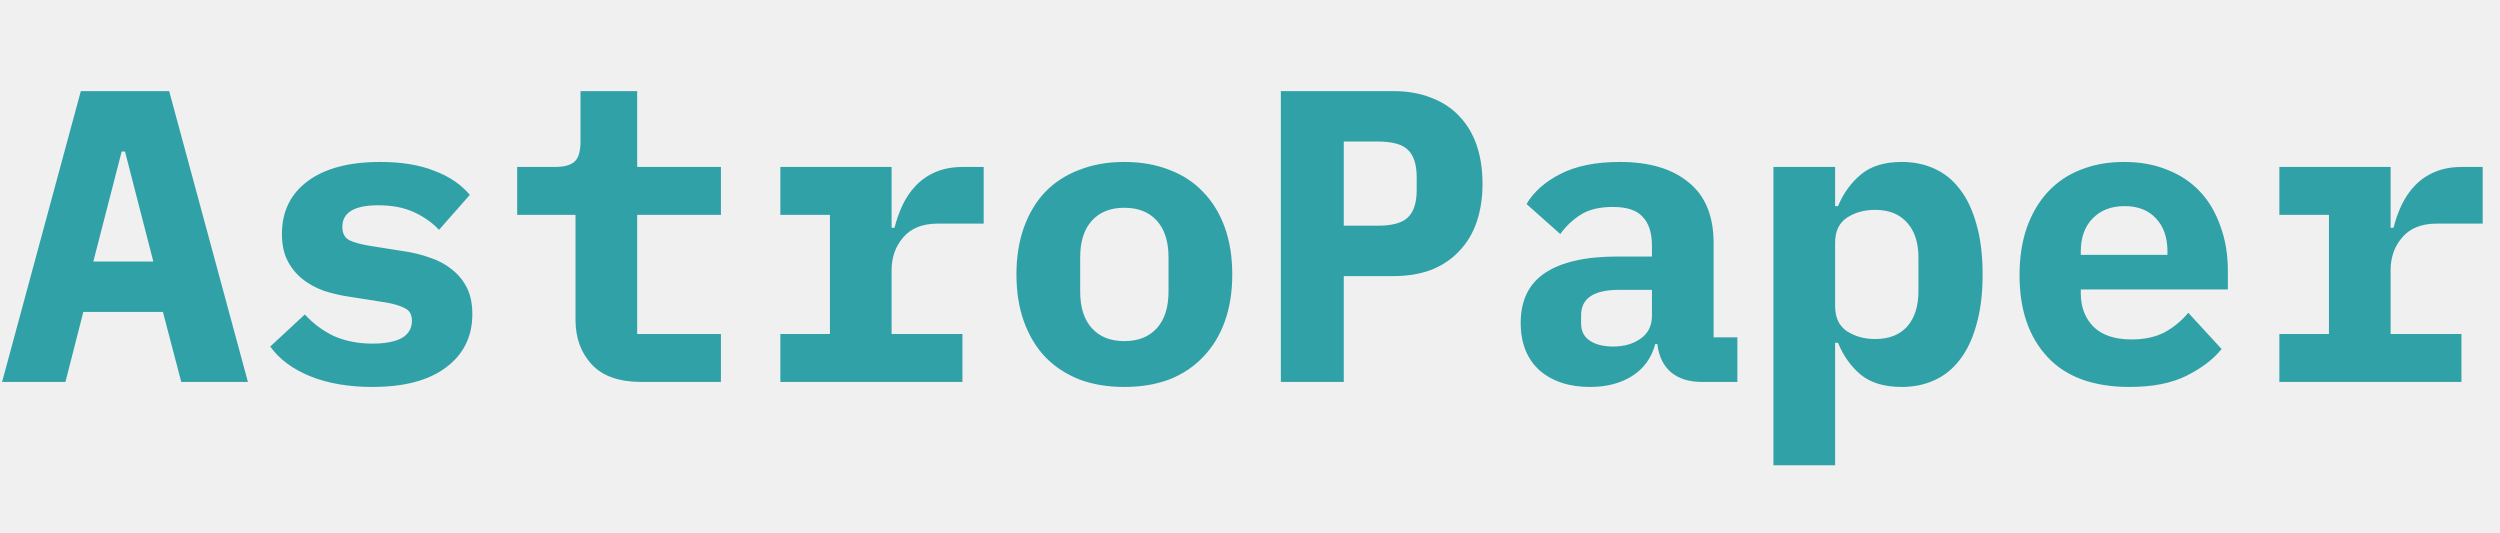
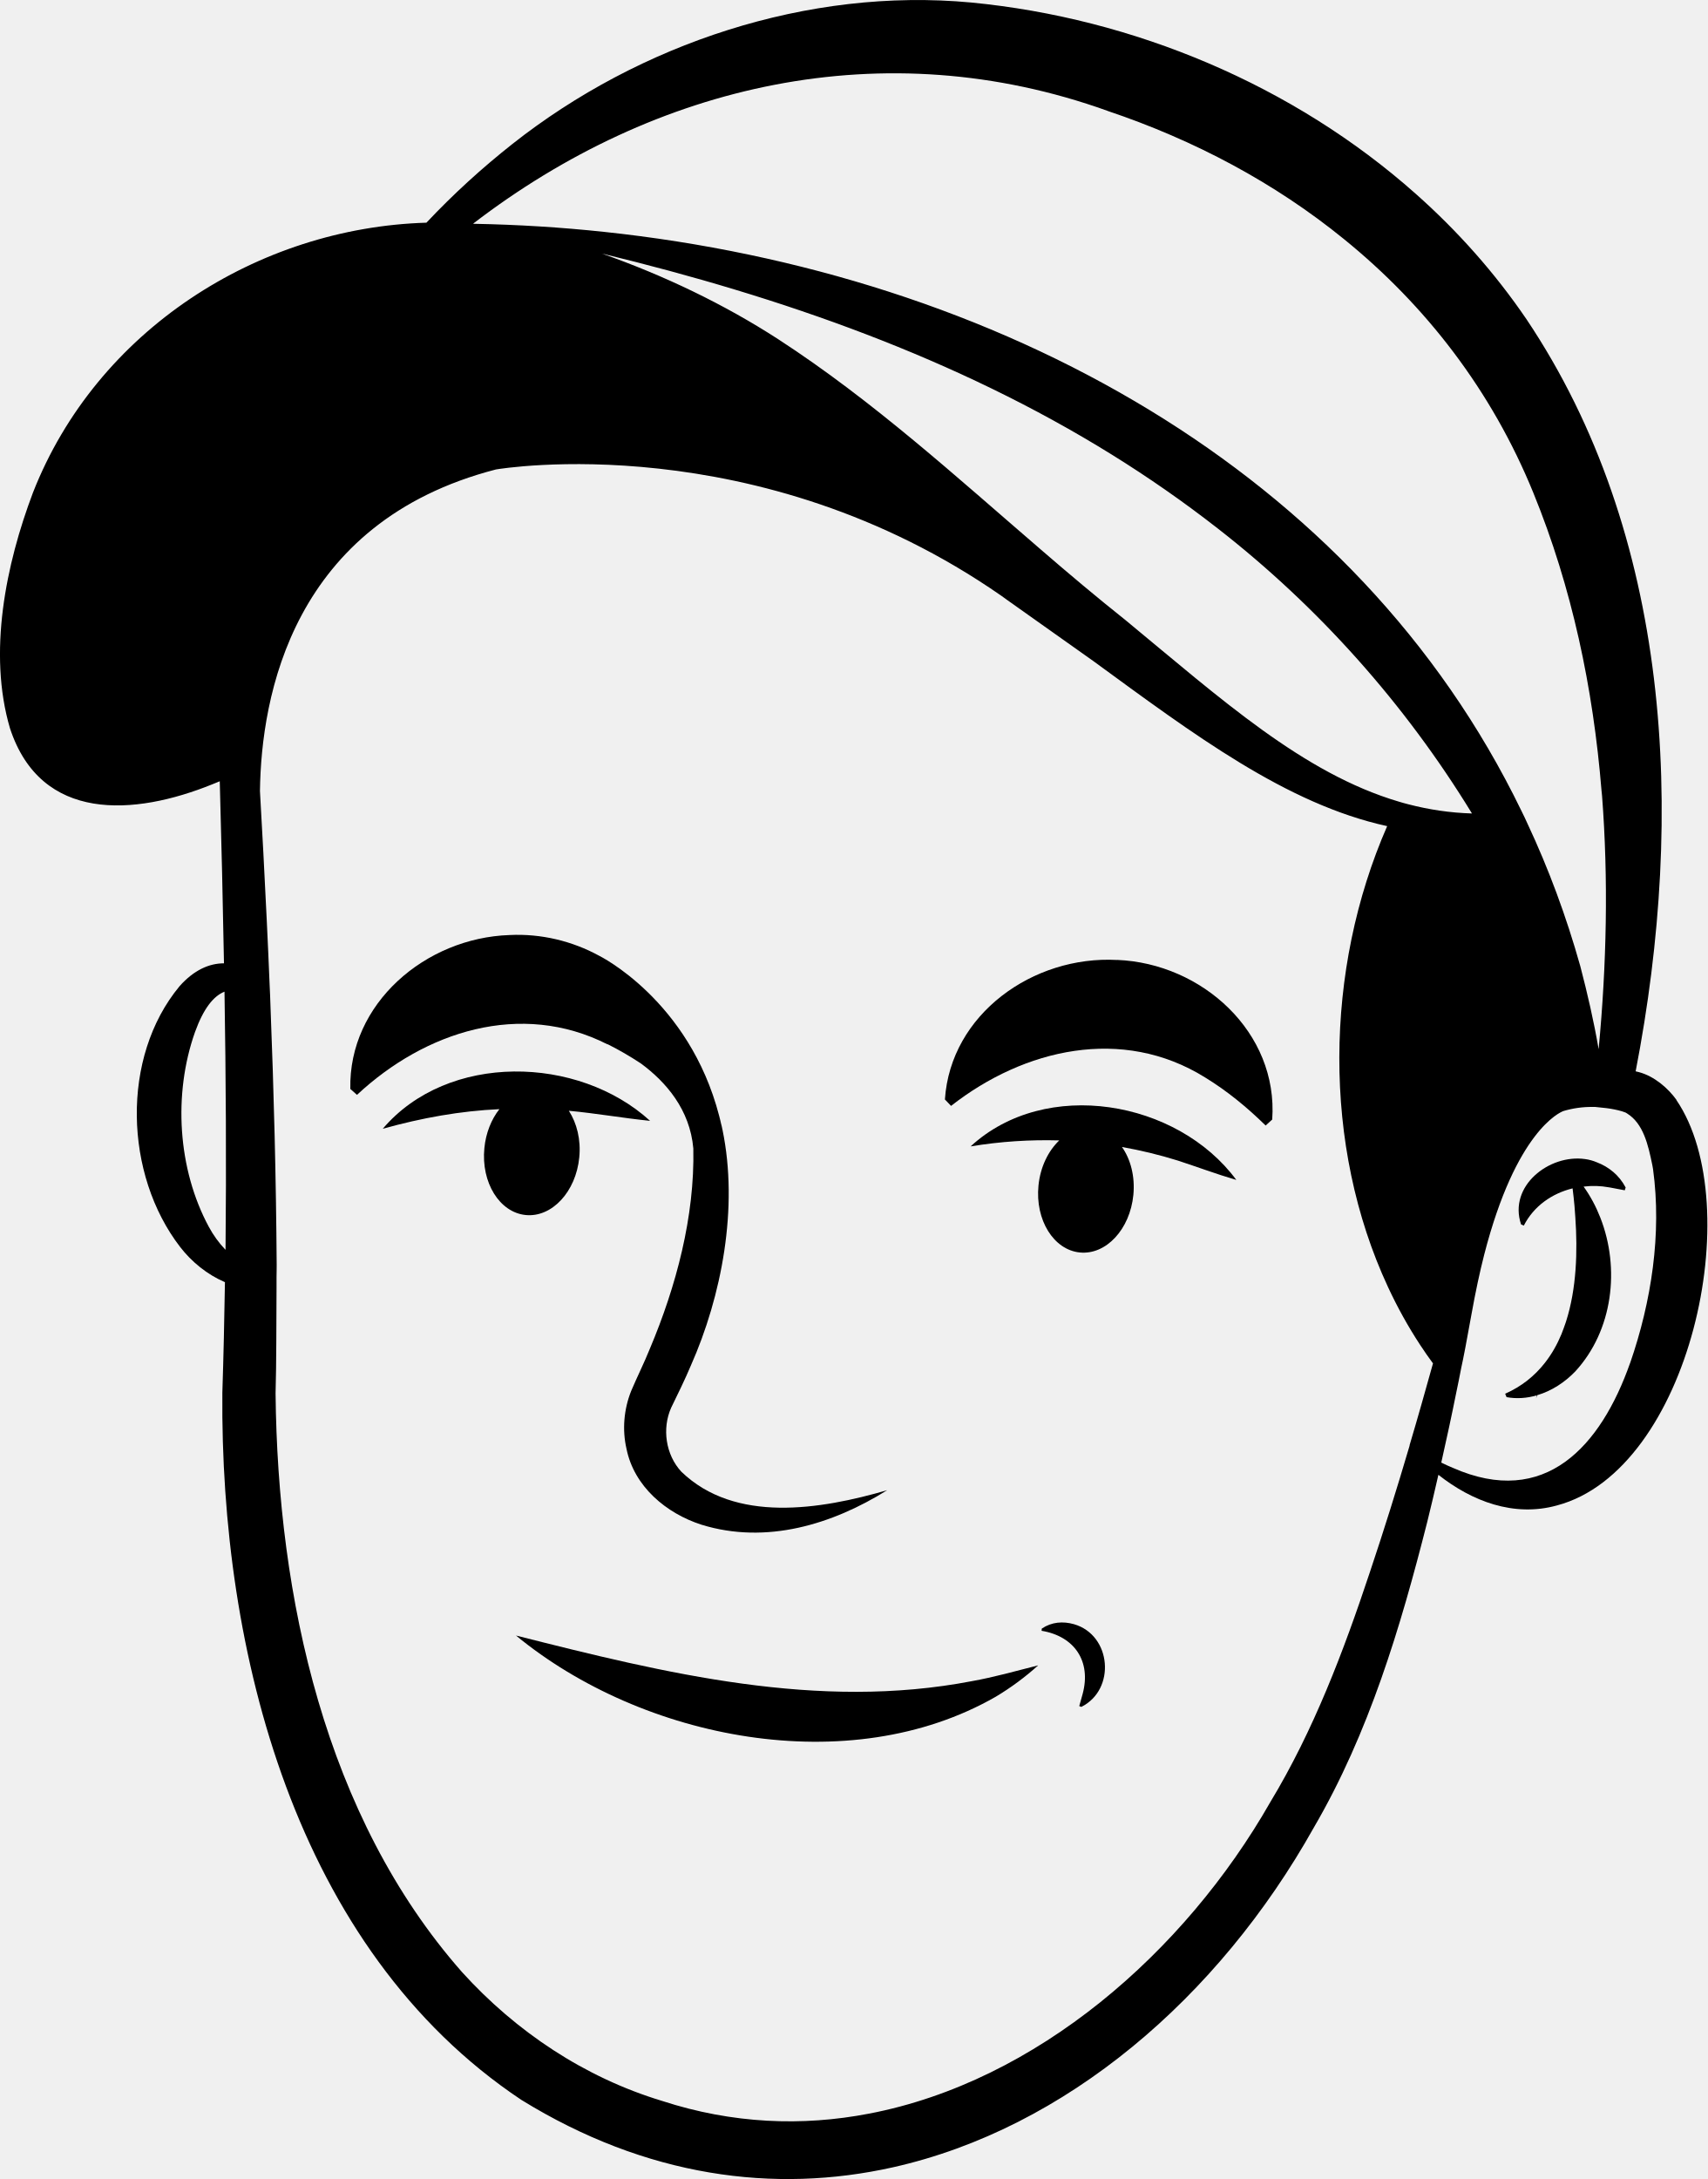
- <svg xmlns="http://www.w3.org/2000/svg" width="216" height="46" viewBox="0 0 216 46" fill="none">
-   <g clip-path="url(#clip0_1954_681)">
-     <path d="M15.66 33L14.076 26.952H7.2L5.652 33H0.18L6.984 7.872H14.616L21.42 33H15.66ZM10.8 13.092H10.512L8.064 22.596H13.248L10.8 13.092ZM32.17 33.432C30.106 33.432 28.306 33.12 26.77 32.496C25.258 31.872 24.118 31.02 23.35 29.94L26.338 27.168C27.058 27.96 27.898 28.584 28.858 29.04C29.842 29.472 30.958 29.688 32.206 29.688C33.262 29.688 34.09 29.532 34.69 29.22C35.29 28.884 35.59 28.38 35.59 27.708C35.59 27.18 35.386 26.82 34.978 26.628C34.57 26.412 34.006 26.244 33.286 26.124L30.298 25.656C29.458 25.536 28.678 25.356 27.958 25.116C27.238 24.852 26.614 24.504 26.086 24.072C25.558 23.64 25.138 23.112 24.826 22.488C24.514 21.864 24.358 21.108 24.358 20.22C24.358 18.276 25.102 16.752 26.59 15.648C28.078 14.544 30.166 13.992 32.854 13.992C34.678 13.992 36.226 14.244 37.498 14.748C38.794 15.228 39.826 15.924 40.594 16.836L37.93 19.86C37.378 19.26 36.67 18.756 35.806 18.348C34.942 17.94 33.898 17.736 32.674 17.736C30.61 17.736 29.578 18.36 29.578 19.608C29.578 20.16 29.782 20.544 30.19 20.76C30.598 20.952 31.162 21.108 31.882 21.228L34.834 21.696C35.674 21.816 36.454 22.008 37.174 22.272C37.894 22.512 38.518 22.848 39.046 23.28C39.598 23.712 40.03 24.24 40.342 24.864C40.654 25.488 40.81 26.244 40.81 27.132C40.81 29.076 40.054 30.612 38.542 31.74C37.054 32.868 34.93 33.432 32.17 33.432ZM55.412 33C53.492 33 52.064 32.496 51.128 31.488C50.192 30.48 49.724 29.196 49.724 27.636V18.564H44.684V14.424H47.96C48.752 14.424 49.316 14.268 49.652 13.956C49.988 13.644 50.156 13.068 50.156 12.228V7.872H55.052V14.424H62.288V18.564H55.052V28.86H62.288V33H55.412ZM67.422 28.86H71.706V18.564H67.422V14.424H77.034V19.68H77.286C77.454 19.008 77.682 18.36 77.97 17.736C78.282 17.088 78.666 16.524 79.122 16.044C79.602 15.54 80.178 15.144 80.85 14.856C81.522 14.568 82.314 14.424 83.226 14.424H84.99V19.32H81.03C79.71 19.32 78.714 19.716 78.042 20.508C77.37 21.276 77.034 22.224 77.034 23.352V28.86H83.154V33H67.422V28.86ZM97.144 33.432C95.704 33.432 94.408 33.216 93.256 32.784C92.104 32.328 91.12 31.68 90.304 30.84C89.512 30 88.9 28.98 88.468 27.78C88.036 26.58 87.82 25.224 87.82 23.712C87.82 22.2 88.036 20.844 88.468 19.644C88.9 18.444 89.512 17.424 90.304 16.584C91.12 15.744 92.104 15.108 93.256 14.676C94.408 14.22 95.704 13.992 97.144 13.992C98.584 13.992 99.88 14.22 101.032 14.676C102.184 15.108 103.156 15.744 103.948 16.584C104.764 17.424 105.388 18.444 105.82 19.644C106.252 20.844 106.468 22.2 106.468 23.712C106.468 25.224 106.252 26.58 105.82 27.78C105.388 28.98 104.764 30 103.948 30.84C103.156 31.68 102.184 32.328 101.032 32.784C99.88 33.216 98.584 33.432 97.144 33.432ZM97.144 29.472C98.344 29.472 99.28 29.1 99.952 28.356C100.624 27.612 100.96 26.556 100.96 25.188V22.236C100.96 20.868 100.624 19.812 99.952 19.068C99.28 18.324 98.344 17.952 97.144 17.952C95.944 17.952 95.008 18.324 94.336 19.068C93.664 19.812 93.328 20.868 93.328 22.236V25.188C93.328 26.556 93.664 27.612 94.336 28.356C95.008 29.1 95.944 29.472 97.144 29.472ZM110.666 33V7.872H120.386C121.61 7.872 122.702 8.064 123.662 8.448C124.622 8.808 125.426 9.336 126.074 10.032C126.746 10.728 127.25 11.568 127.586 12.552C127.922 13.536 128.09 14.64 128.09 15.864C128.09 17.088 127.922 18.192 127.586 19.176C127.25 20.16 126.746 21 126.074 21.696C125.426 22.392 124.622 22.932 123.662 23.316C122.702 23.676 121.61 23.856 120.386 23.856H116.102V33H110.666ZM116.102 19.5H119.018C120.29 19.5 121.166 19.26 121.646 18.78C122.15 18.3 122.402 17.508 122.402 16.404V15.324C122.402 14.22 122.15 13.428 121.646 12.948C121.166 12.468 120.29 12.228 119.018 12.228H116.102V19.5ZM147.048 33C145.944 33 145.056 32.724 144.384 32.172C143.712 31.596 143.316 30.78 143.196 29.724H143.016C142.68 30.948 142.008 31.872 141 32.496C140.016 33.12 138.804 33.432 137.364 33.432C135.564 33.432 134.112 32.952 133.008 31.992C131.928 31.008 131.388 29.64 131.388 27.888C131.388 25.944 132.096 24.504 133.512 23.568C134.928 22.632 137.004 22.164 139.74 22.164H142.728V21.228C142.728 20.124 142.464 19.296 141.936 18.744C141.432 18.168 140.568 17.88 139.344 17.88C138.216 17.88 137.304 18.096 136.608 18.528C135.912 18.96 135.312 19.524 134.808 20.22L131.892 17.628C132.516 16.572 133.488 15.708 134.808 15.036C136.152 14.34 137.868 13.992 139.956 13.992C142.5 13.992 144.48 14.58 145.896 15.756C147.336 16.908 148.056 18.66 148.056 21.012V29.148H150.108V33H147.048ZM139.38 29.94C140.316 29.94 141.108 29.712 141.756 29.256C142.404 28.8 142.728 28.14 142.728 27.276V25.044H139.884C137.7 25.044 136.608 25.776 136.608 27.24V27.96C136.608 28.608 136.86 29.1 137.364 29.436C137.868 29.772 138.54 29.94 139.38 29.94ZM153.226 14.424H158.554V17.808H158.806C159.262 16.704 159.922 15.792 160.786 15.072C161.65 14.352 162.826 13.992 164.314 13.992C165.346 13.992 166.282 14.184 167.122 14.568C167.986 14.952 168.718 15.54 169.318 16.332C169.942 17.124 170.422 18.132 170.758 19.356C171.118 20.58 171.298 22.032 171.298 23.712C171.298 25.392 171.118 26.844 170.758 28.068C170.422 29.292 169.942 30.3 169.318 31.092C168.718 31.884 167.986 32.472 167.122 32.856C166.282 33.24 165.346 33.432 164.314 33.432C162.826 33.432 161.65 33.084 160.786 32.388C159.922 31.668 159.262 30.744 158.806 29.616H158.554V40.2H153.226V14.424ZM162.01 29.292C163.21 29.292 164.134 28.932 164.782 28.212C165.43 27.468 165.754 26.448 165.754 25.152V22.272C165.754 20.976 165.43 19.968 164.782 19.248C164.134 18.504 163.21 18.132 162.01 18.132C161.074 18.132 160.258 18.36 159.562 18.816C158.89 19.272 158.554 19.992 158.554 20.976V26.448C158.554 27.432 158.89 28.152 159.562 28.608C160.258 29.064 161.074 29.292 162.01 29.292ZM183.992 33.432C180.872 33.432 178.508 32.568 176.9 30.84C175.292 29.112 174.488 26.76 174.488 23.784C174.488 22.272 174.692 20.916 175.1 19.716C175.532 18.492 176.132 17.46 176.9 16.62C177.692 15.756 178.64 15.108 179.744 14.676C180.872 14.22 182.132 13.992 183.524 13.992C184.916 13.992 186.164 14.22 187.268 14.676C188.372 15.108 189.308 15.732 190.076 16.548C190.844 17.364 191.432 18.36 191.84 19.536C192.272 20.688 192.488 21.984 192.488 23.424V25.008H179.78V25.332C179.78 26.532 180.152 27.504 180.896 28.248C181.64 28.968 182.732 29.328 184.172 29.328C185.276 29.328 186.224 29.124 187.016 28.716C187.808 28.284 188.492 27.72 189.068 27.024L191.948 30.156C191.228 31.044 190.22 31.812 188.924 32.46C187.628 33.108 185.984 33.432 183.992 33.432ZM183.56 17.808C182.408 17.808 181.484 18.168 180.788 18.888C180.116 19.584 179.78 20.532 179.78 21.732V22.02H187.268V21.732C187.268 20.508 186.932 19.548 186.26 18.852C185.612 18.156 184.712 17.808 183.56 17.808ZM196.937 28.86H201.221V18.564H196.937V14.424H206.549V19.68H206.801C206.969 19.008 207.197 18.36 207.485 17.736C207.797 17.088 208.181 16.524 208.637 16.044C209.117 15.54 209.693 15.144 210.365 14.856C211.037 14.568 211.829 14.424 212.741 14.424H214.505V19.32H210.545C209.225 19.32 208.229 19.716 207.557 20.508C206.885 21.276 206.549 22.224 206.549 23.352V28.86H212.669V33H196.937V28.86Z" fill="#31A1A8" />
+ <svg xmlns="http://www.w3.org/2000/svg" id="logo" class="logo" viewBox="0 0 230.68 294.33">
+   <g>
+     <path class="cls-1" d="m217.91,158.27c-.63-.54-1.36-.96-2.17-1.27-.52-.22-1.06-.37-1.61-.44-4.8-.68-10.38,3.62-8.63,8.83l.37.16c1.35-2.65,3.82-4.35,6.59-5.03.1.8.19,1.61.26,2.41.04.5.08.99.11,1.51h0c.32,4.53.17,9.62-1.25,14.05-.02.07-.04.15-.07.21-.17.48-.33.95-.52,1.42,0,0-.01.02-.01.03s0,.02-.01.03c-.59,1.42-1.33,2.74-2.27,3.93h0c-1.36,1.73-3.11,3.16-5.35,4.15l.19.46c1.38.25,2.76.14,4.08-.24-.03.14-.07.27-.1.41.06-.14.12-.3.18-.44,1.94-.57,3.72-1.74,5.13-3.21,5.08-5.53,6.07-13.9,3.38-20.76-.58-1.49-1.33-2.9-2.26-4.2,1.13-.14,2.29-.11,3.42.1.06,0,.13.01.19.03l1.95.37.12-.38c-.45-.84-1.02-1.55-1.7-2.12Z" />
+     <path class="cls-1" d="m226.49,148.56c-1.12-1.56-2.97-3.18-5.06-3.74-.15-.03-.29-.07-.45-.11,6.79-35.02,4.72-72.55-14.75-101.59-4.27-6.27-9.32-11.94-14.96-16.94C174.75,11.5,153.17,2.46,131.22.34c-22.09-2.07-44.84,5.58-61.97,19.09-4.13,3.26-8.04,6.82-11.64,10.65-22.76.67-44.57,14.54-53.16,36.47-3.66,9.68-6.11,21.63-3.1,31.83,4.18,12.73,16.77,11.84,27.36,7.55.34-.14.66-.27.98-.4.23,8.19.42,16.39.57,24.59-1.99,0-4.07.91-6,3.09-7.97,9.61-7.46,25.46.08,35.23,1.54,2,3.66,3.73,6.05,4.75-.08,4.99-.19,9.98-.35,14.95-.3,34.82,9.77,75.09,40.39,95.5,16.88,10.42,34.17,12.7,50.21,9.11,23.3-5.22,43.94-22.84,56.86-45.89,7.45-12.77,11.71-27.03,15.32-41.27.52-2.12,1.03-4.24,1.51-6.38,4.52,3.57,10.19,5.75,16.01,4.14,17.94-4.74,25.86-40.51,16.14-54.77Zm-196.03,20.25c-.89-.92-1.64-1.97-2.25-3.1-4.2-7.78-4.83-17.91-1.87-26.29,1.16-3.21,2.5-4.87,3.99-5.47.19,11.62.26,23.24.14,34.86ZM149.63,14.98c11.76,3.95,22.61,9.73,31.92,17.3,11.08,8.98,19.98,20.47,25.62,34.32,5.21,12.76,8.07,26.33,9.2,40.2.03.23.05.46.07.68.87,11.31.62,22.8-.46,34.24-.65-3.78-1.51-7.52-2.48-11.22-1.9-6.76-4.28-13.16-7.12-19.22-.26-.59-.54-1.16-.83-1.75-11.23-23.17-28.92-41.15-50.16-54.09-21.88-13.34-47.52-21.33-73.78-24.12-5.82-.62-11.68-.98-17.54-1.09h-.03s-.12-.02-.12-.02c24.63-18.9,55.53-26.06,85.7-15.24Zm49.22,94.9c-2.97-.09-5.79-.52-8.54-1.23-.45-.12-.89-.23-1.33-.37-12.91-3.82-23.96-13.82-36.95-24.54-3.86-3.07-7.65-6.26-11.39-9.49-11.48-9.88-22.68-20.1-35.47-28.41-7.38-4.78-15.5-8.65-23.85-11.59,24.24,5.87,47.87,14.11,68.94,27.19,4.88,3.03,9.63,6.33,14.22,9.91,13.66,10.63,25.35,23.75,34.38,38.52Zm-8.4,85.36c-.02.06-.03.13-.06.2-1.67,5.66-3.43,11.3-5.31,16.9-3.57,10.74-7.61,21.41-13.47,31.1-11.57,20.27-31.56,37.73-54.2,42.06-9.02,1.74-18.46,1.38-27.97-1.72-10.44-3.16-19.71-9.33-27.03-17.41-18.5-21.01-24.9-50.65-25.18-78.15.12-4.12.1-9.6.13-14.21v-1.51c.02-.58.01-1.13.02-1.65-.08-11.69-.38-23.35-.84-35.03-.03-.91-.06-1.82-.11-2.73-.24-5.97-.54-11.94-.85-17.91l-.46-8.33c.17-12.76,4.33-36.32,31.89-43.44.62-.1,35.3-5.88,68.31,17.09.28.19.55.4.83.6,3.88,2.75,7.74,5.49,11.57,8.2,13.53,9.88,26.05,19.31,39.69,22.29-8.49,19.4-8.78,43.14.1,62.23,1.26,2.72,2.72,5.36,4.37,7.87.55.84,1.12,1.66,1.72,2.47-1.03,3.7-2.07,7.39-3.17,11.08Zm29.78-11.13c-3.96,11.24-11.48,19.66-23.95,14.16-.52-.22-1.05-.45-1.56-.71.71-3.16,1.4-6.32,2.03-9.48l.33-1.6h0c.12-.58.23-1.16.34-1.73.3-1.34.74-3.65,1.38-7.22.54-3,1.11-5.68,1.72-8.06,4.3-16.71,10.22-19.22,10.71-19.4,1.25-.37,2.55-.56,3.89-.55.12,0,.25,0,.38,0l1.52.16c.19.02.37.05.56.08.68.12,1.42.27,2.04.52.07.04.13.07.2.12,2.2,1.37,2.85,4.23,3.41,6.96.03.19.07.37.1.56,1.19,8.72-.22,17.89-3.09,26.18Z" />
+     <path class="cls-1" d="m150.92,129.67c-11.35-.62-22.5,7.32-23.26,18.84l.83.87c9.87-7.73,23.15-10.8,34.31-3.85,2.98,1.82,5.68,4.04,8.19,6.5l.89-.81c.83-11.77-9.47-21.1-20.96-21.56Z" />
+     <path class="cls-1" d="m131.13,154.85c4.04-.67,8.03-.92,11.98-.81-1.48,1.41-2.56,3.58-2.81,6.1-.46,4.65,2.05,8.69,5.59,9.04s6.78-3.13,7.23-7.78c.24-2.49-.37-4.81-1.54-6.47,2.52.45,5.03,1.05,7.53,1.83,2.68.87,5.15,1.81,7.92,2.62-7.96-10.77-25.77-13.88-35.91-4.52Z" />
+     <path class="cls-1" d="m145.1,219.39c-1.49-.42-3.01-.31-4.35.59l-.03.3c4.46.74,6.73,4.13,5.55,8.52l-.46,1.65.28.11c4.69-2.34,4.09-9.7-.99-11.17Z" />
+     <path class="cls-1" d="m69.71,220.92c17.07,14.05,45.02,19.63,64.83,8.26,2.04-1.22,3.97-2.65,5.72-4.23-3.07.78-5.98,1.6-8.94,2.13-20.79,4-41.38-1.04-61.61-6.16Z" />
+     <path class="cls-1" d="m82.08,141.04c1.55.77,3.05,1.65,4.51,2.61,3.38,2.49,6.62,6.22,7.08,11.48.2,9.19-2.32,18.63-5.86,27.02-.76,1.9-1.74,3.85-2.54,5.74-.99,2.48-1.22,5.24-.63,7.8,1.02,5.1,5.37,8.73,10.13,10.26,8.76,2.71,17.71-.05,25.09-4.66-9.03,2.62-20.55,4.51-27.81-2.5-2.12-2.29-2.63-5.83-1.37-8.65.82-1.67,1.93-3.95,2.64-5.65,4.19-9.44,6.47-21.36,4.29-31.89t.01,0s0-.02-.02-.03c-.05-.29-.12-.57-.2-.86-.06-.26-.11-.51-.18-.75-.01-.08-.04-.15-.06-.24-4.07-15.67-16.23-21.63-16.23-21.63h0c-3.61-1.97-7.81-3-12.07-2.79-11.37.37-21.79,9.25-21.53,20.79l.9.8c9.17-8.56,22.13-12.77,33.85-6.82Z" />
+     <path class="cls-1" d="m76.87,150.04c3.65.34,7.23.98,10.96,1.36-9.72-8.86-27.32-9.27-36.12,1.07,5.3-1.48,10.48-2.41,15.76-2.65-1.08,1.37-1.83,3.2-2.03,5.26-.46,4.65,2.05,8.69,5.58,9.04s6.79-3.13,7.24-7.78c.24-2.4-.33-4.63-1.4-6.29Z" />
  </g>
-   <defs>
-     <clipPath id="clip0_1954_681">
-       <rect width="216" height="46" fill="white" />
-     </clipPath>
-   </defs>
</svg>
